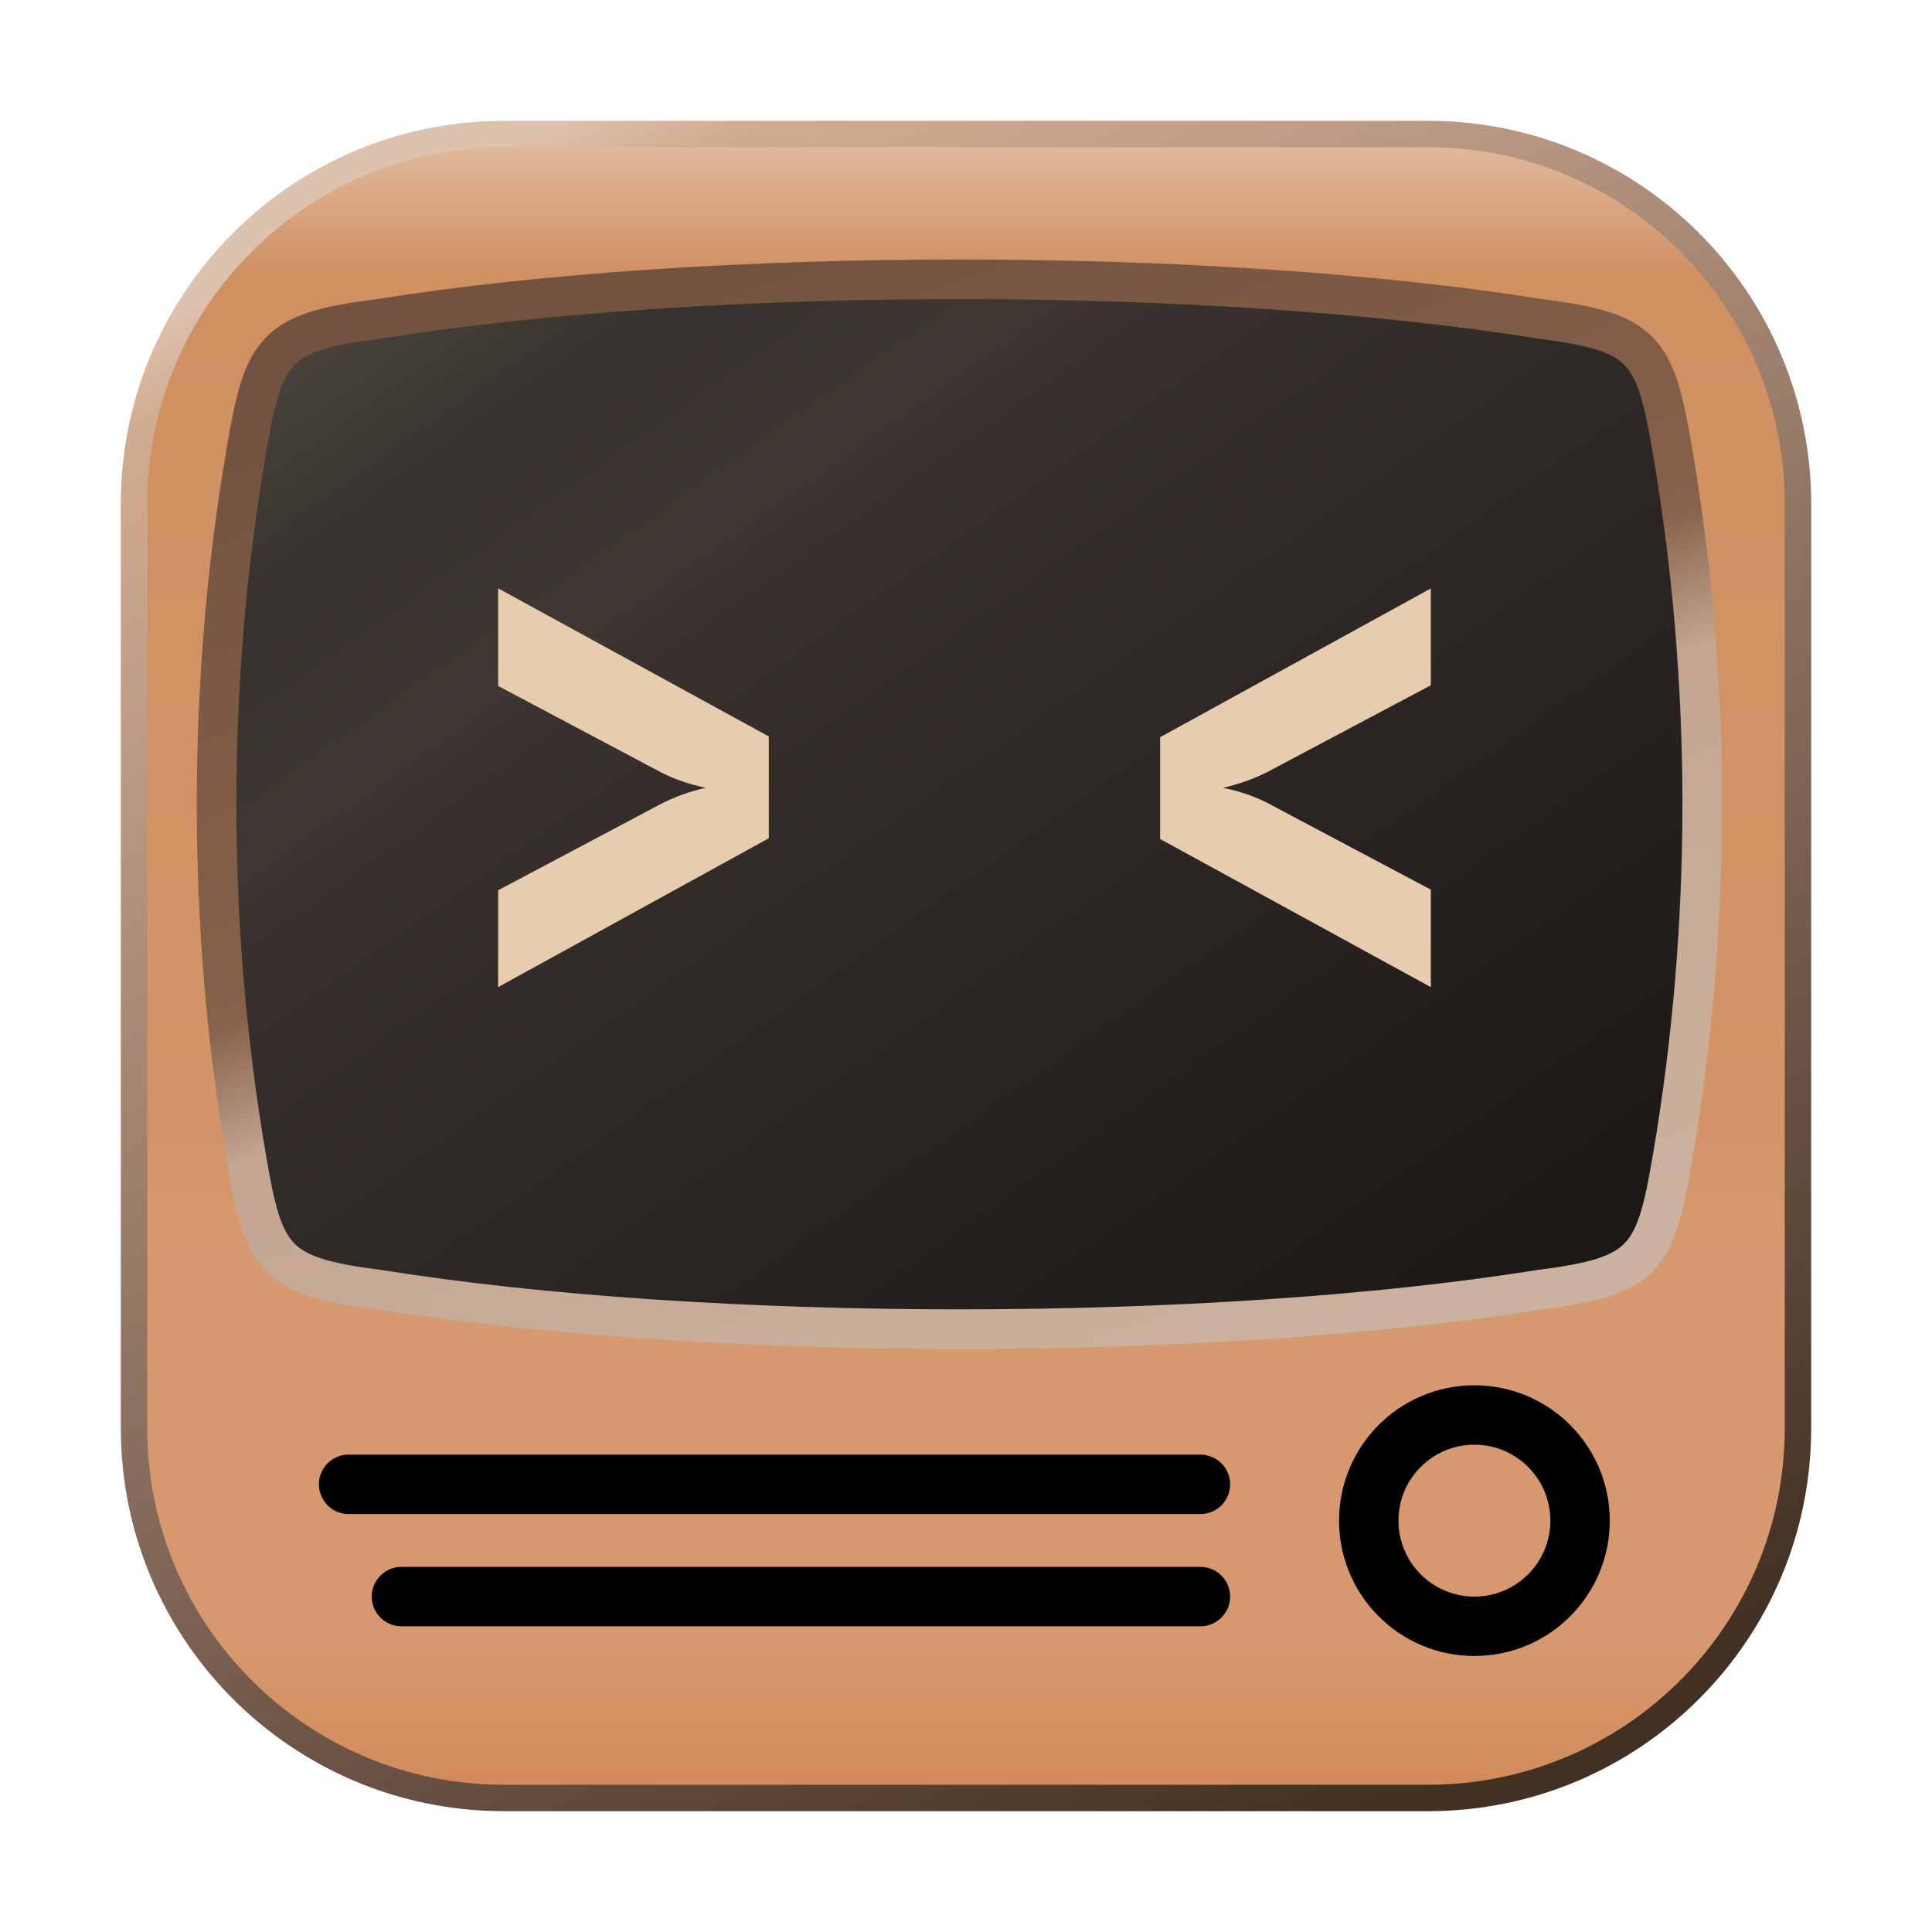
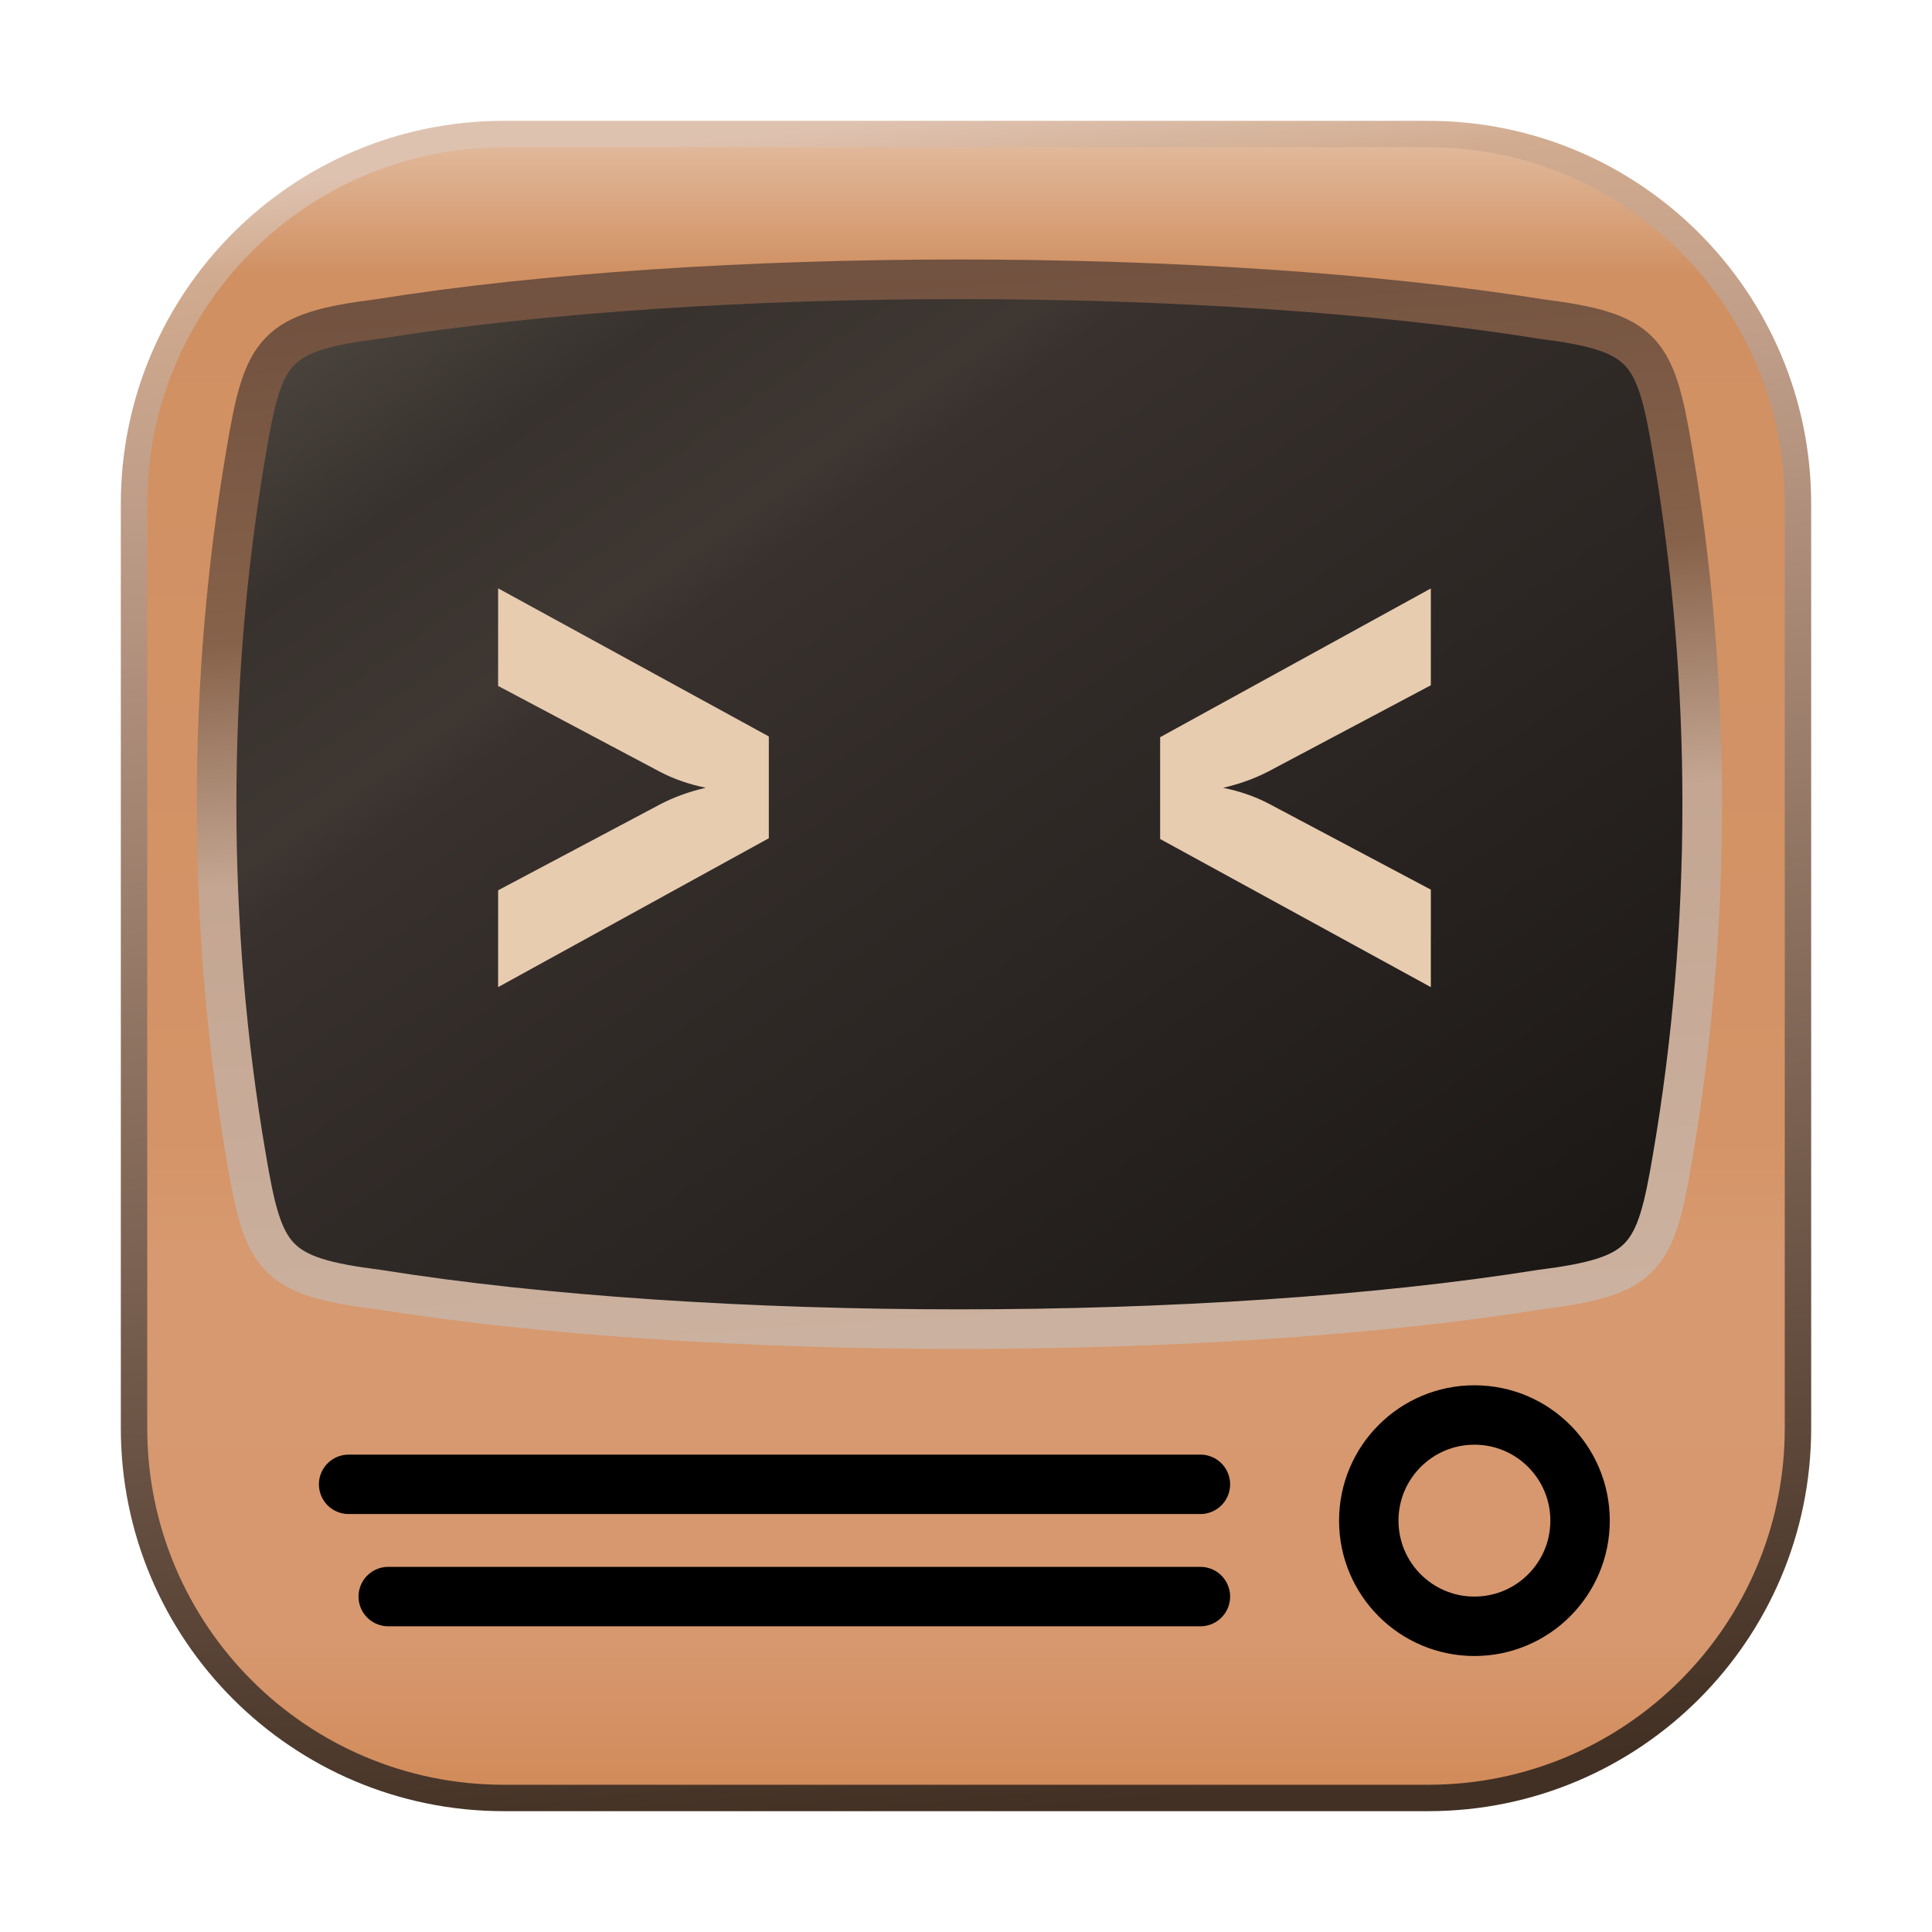
<svg xmlns="http://www.w3.org/2000/svg" width="256" height="256" version="1.1" viewBox="-18.3 -18.3 292.6 292.6">
  <defs>
    <linearGradient id="fillGradient" x2="0" y2="1">
      <stop stop-color="#e4c0a5" offset="0" />
      <stop stop-color="#d09062" offset=".09" />
      <stop stop-color="#d59467" offset=".6" />
      <stop stop-color="#d7996f" offset=".67" />
      <stop stop-color="#d7986f" offset=".9" />
      <stop stop-color="#d18957" offset="1" />
    </linearGradient>
-     <linearGradient id="strokeGradient" x1=".25" x2=".75" y2="1">
+     <linearGradient id="strokeGradient" x1=".45" x2=".55" y2="1">
      <stop stop-color="#dec2b0" offset="0" />
      <stop stop-color="#d1ab8f" offset=".05" />
      <stop stop-color="#bf9d88" offset=".18" />
      <stop stop-color="#423024" offset="1" />
    </linearGradient>
    <linearGradient id="screenFillGradient" x1="1" x2="0" y1="1">
      <stop stop-color="#161412" offset="0" />
      <stop stop-color="#1f1b19" offset=".14" />
      <stop stop-color="#38312e" offset=".68" />
      <stop stop-color="#3e3732" offset=".71" />
      <stop stop-color="#38322e" offset=".83" />
      <stop stop-color="#544d45" offset="1" />
    </linearGradient>
-     <linearGradient id="screenStrokeGradient" x1=".75" x2=".25" y1="1">
-       <stop stop-color="#cbb19f" offset="0" />
-       <stop stop-color="#c4a692" offset=".42" />
-       <stop stop-color="#87624a" offset=".53" />
-       <stop stop-color="#725240" offset="1" />
+     <linearGradient id="screenStrokeGradient" x1=".45" x2=".55" y2="1">
+       <stop stop-color="#725240" offset="0" />
+       <stop stop-color="#87624a" offset=".30" />
+       <stop stop-color="#c4a692" offset=".53" />
+       <stop stop-color="#cbb19f" offset="1" />
    </linearGradient>
    <linearGradient id="bracketsColor">
      <stop stop-color="#e8ccb0" offset="0" />
      <stop stop-color="#e8ccb0" offset="1" />
    </linearGradient>
  </defs>
  <rect x="2" y="2" width="252" height="252" ry="56" fill="url(#fillGradient)" stroke="url(#strokeGradient)" stroke-width="4" />
  <path d="         m39 30          c         50 -8 126 -8 176 0         15.8 2 17.4 4.6 20 20          6 35 6 72 0 107         -2.6 15.4 -4.2 18 -20 20          -50 8 -126 8 -176 0         -15.8 -2 -17.4 -4.6 -20 -20          -6 -35 -6 -72 0 -107         2.6 -15.4 4.2 -18 20 -20          z" fill="url(#screenFillGradient)" stroke="url(#screenStrokeGradient)" stroke-width="6" />
  <path d="m57.139 131.2v-14.665l24.6-13.05q3.12-1.617 6.862-2.48-3.742-0.755-6.862-2.372l-24.6-13.05v-14.782l40.998 22.433v15.419z" fill="url(#bracketsColor)" />
  <path d="m198.4 131.2-40.998-22.433v-15.419l40.998-22.529v14.665l-24.6 13.05q-3.12 1.617-6.862 2.48 3.742 0.755 6.862 2.372l24.6 13.05z" fill="url(#bracketsColor)" />
  <circle cx="205" cy="212" r="16" fill="none" stroke="#000" stroke-linejoin="round" stroke-width="9" />
  <path d="m34.5 206.5h129" stroke="#000" stroke-linecap="round" stroke-linejoin="round" stroke-width="9" />
-   <path d="m42.5 223.5h121" stroke="#000" stroke-linecap="round" stroke-linejoin="round" stroke-width="9" />
+   <path d="m40.5 223.5h123" stroke="#000" stroke-linecap="round" stroke-linejoin="round" stroke-width="9" />
</svg>
